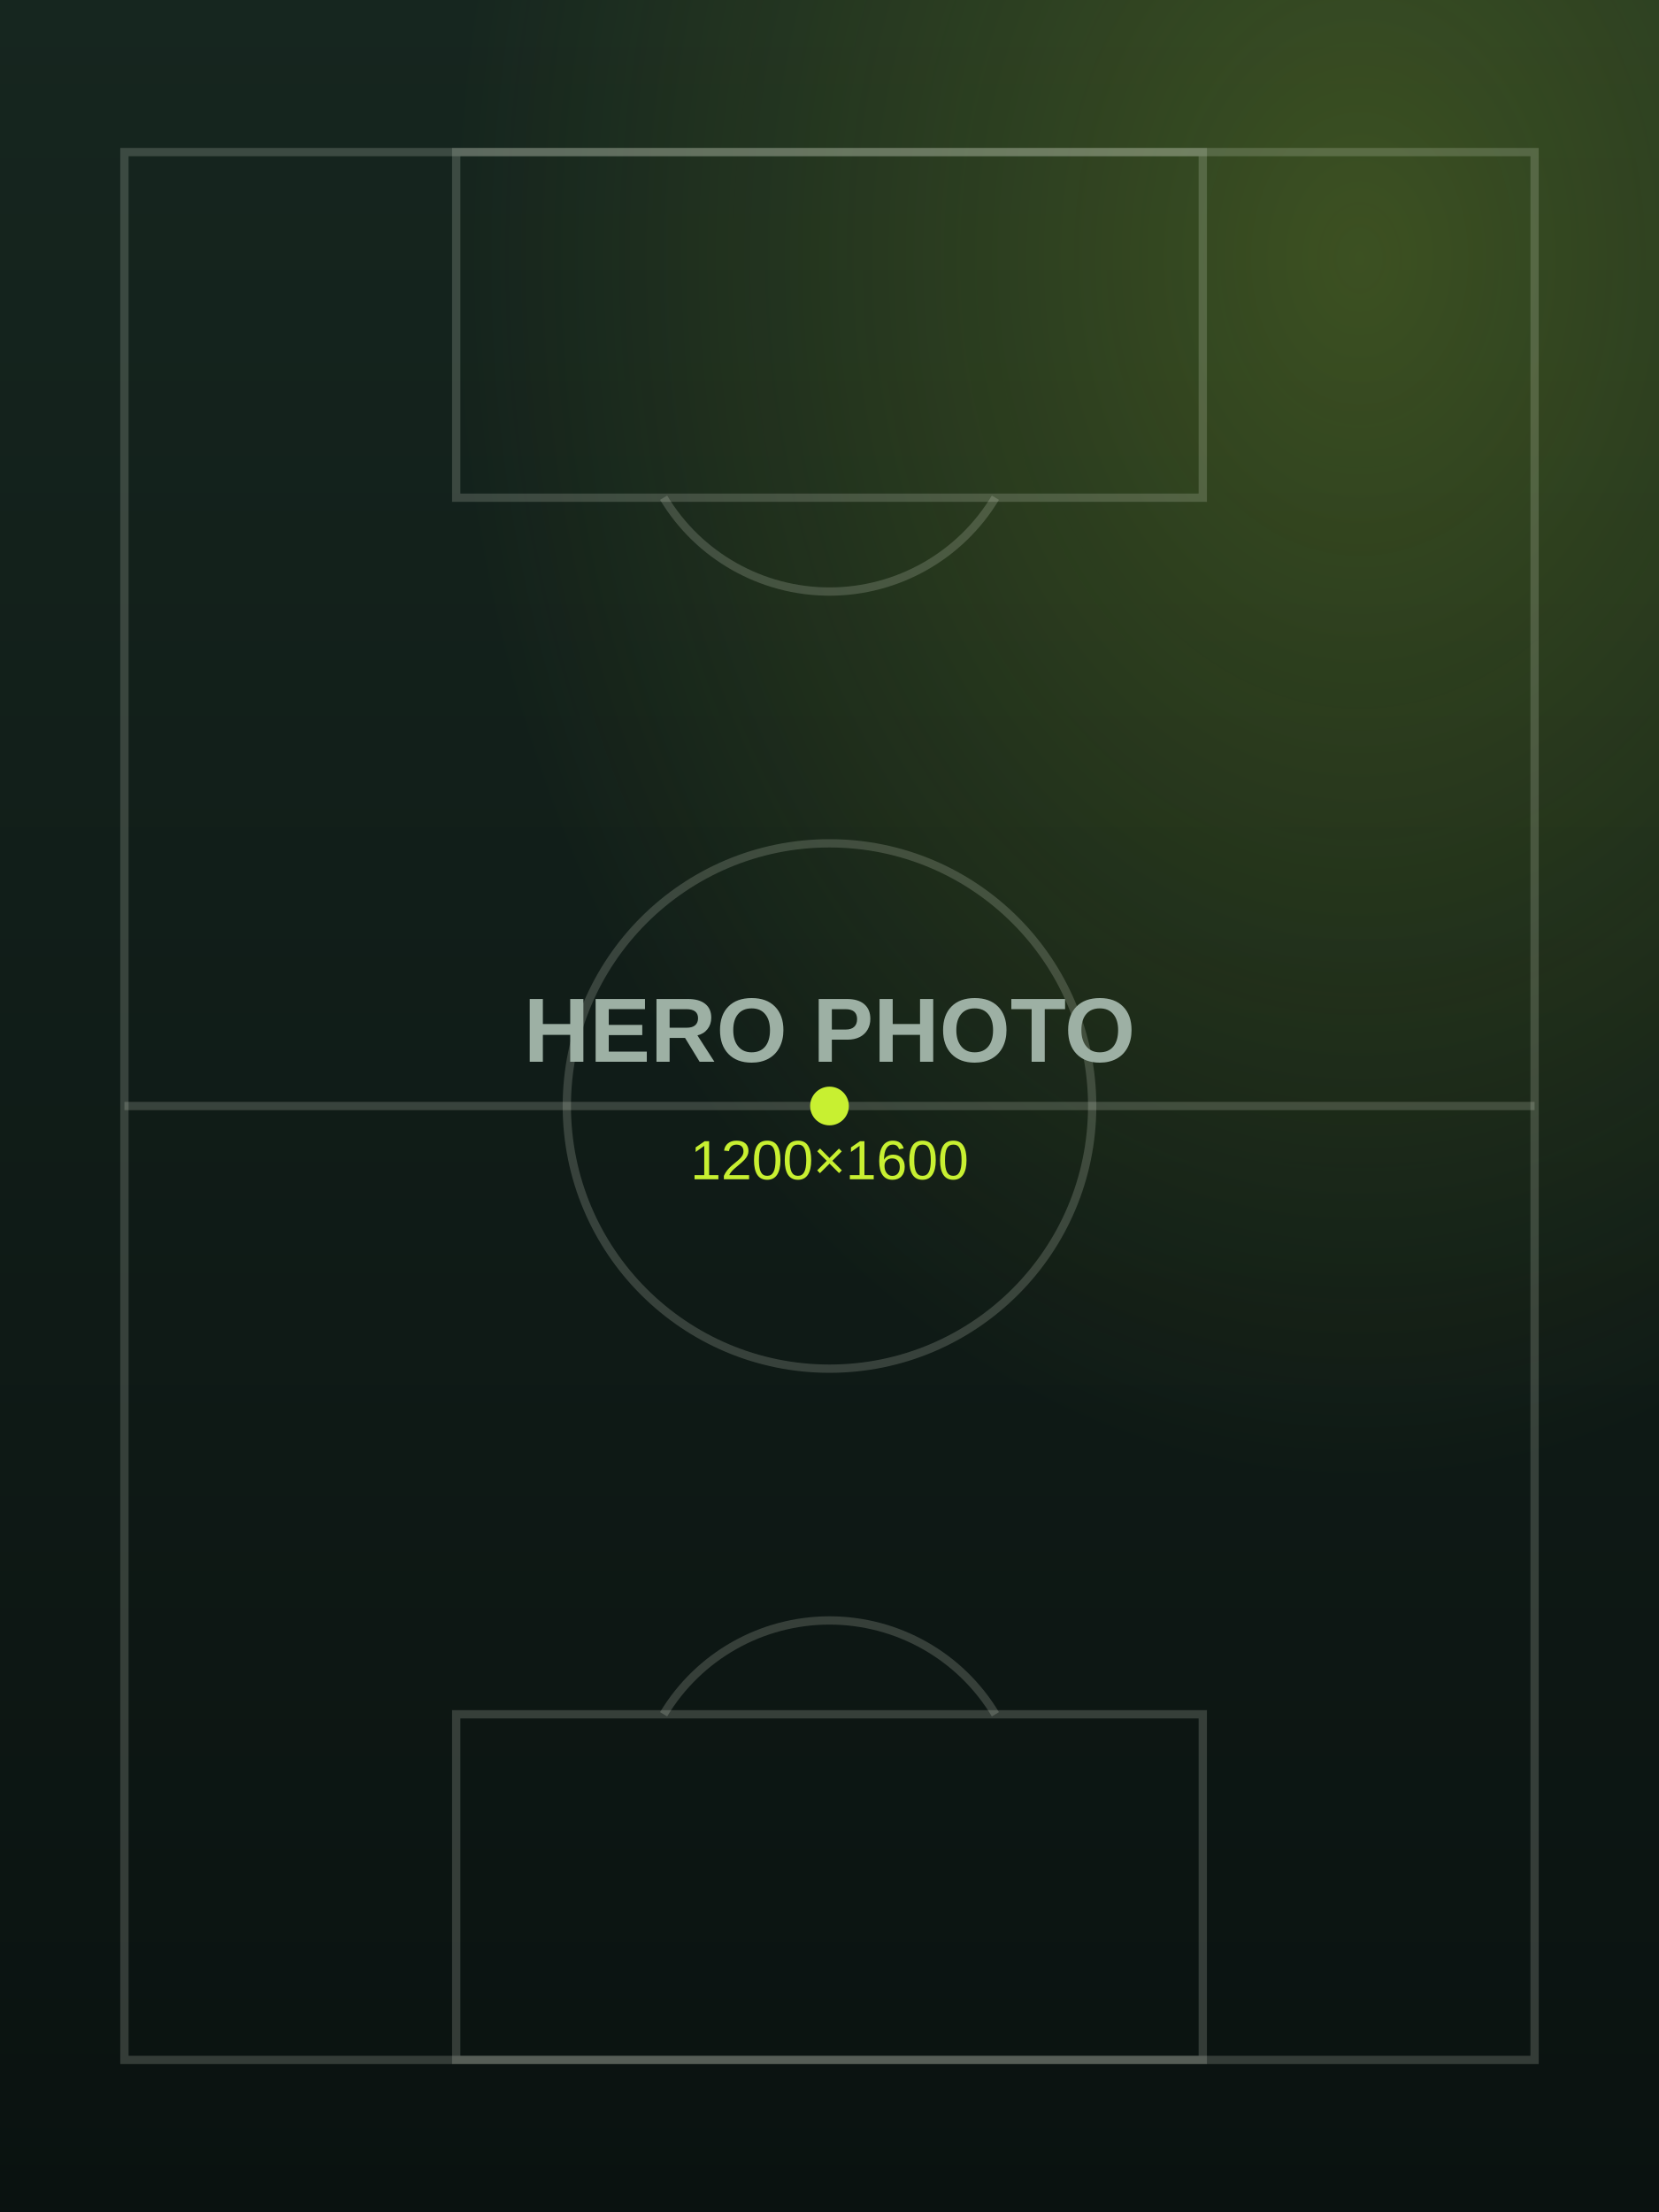
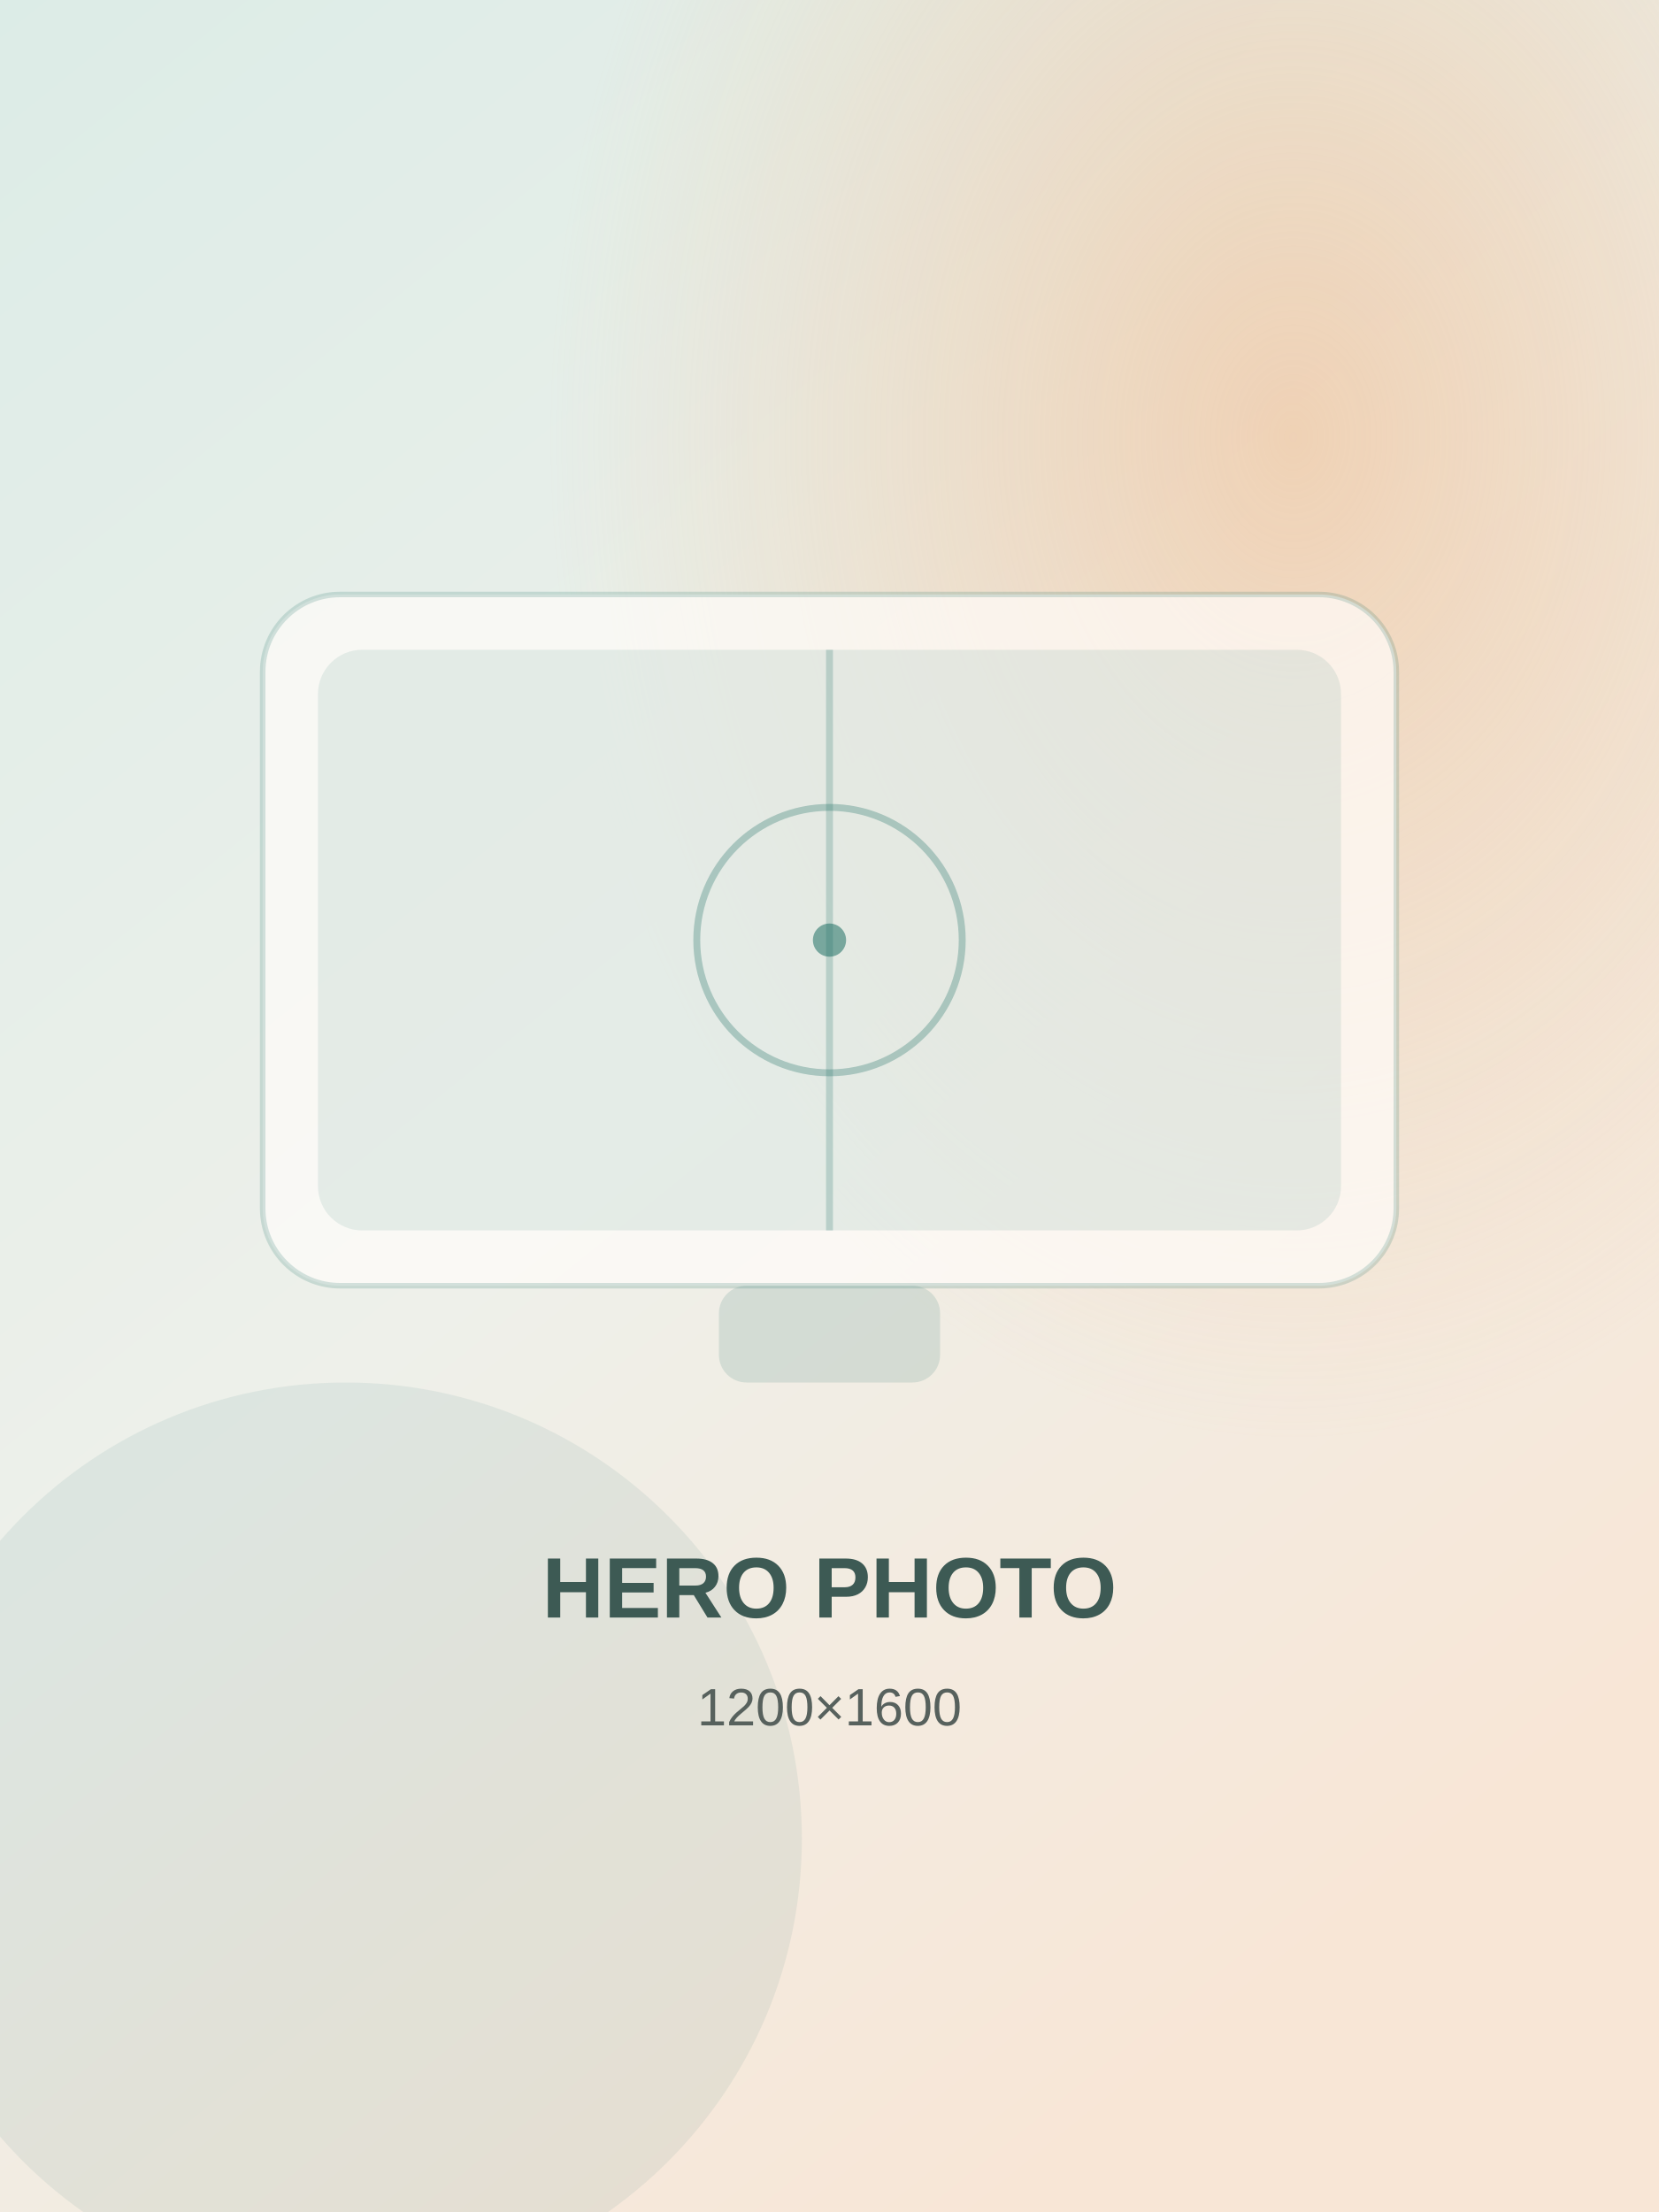
<svg xmlns="http://www.w3.org/2000/svg" viewBox="0 0 1200 1600" width="1200" height="1600" role="img" aria-label="HERO PHOTO (placeholder)">
  <defs>
-     <linearGradient id="g" x1="0" y1="0" x2="0" y2="1">
-       <stop offset="0" stop-color="#16261f" />
-       <stop offset="1" stop-color="#0a1210" />
+     <linearGradient id="g" x1="0" y1="0" x2=".6" y2="1">
+       <stop offset="0" stop-color="#dcece7" />
+       <stop offset=".55" stop-color="#eef0ea" />
+       <stop offset="1" stop-color="#f8e6d6" />
    </linearGradient>
-     <radialGradient id="l" cx="82%" cy="12%" r="55%">
-       <stop offset="0" stop-color="#c8f031" stop-opacity=".22" />
-       <stop offset="1" stop-color="#c8f031" stop-opacity="0" />
+     <radialGradient id="w" cx="78%" cy="20%" r="45%">
+       <stop offset="0" stop-color="#f2b98a" stop-opacity=".55" />
+       <stop offset="1" stop-color="#f2b98a" stop-opacity="0" />
    </radialGradient>
  </defs>
  <rect width="1200" height="1600" fill="url(#g)" />
-   <rect width="1200" height="1600" fill="url(#l)" />
-   <g fill="none" stroke="#eef4e6" stroke-opacity=".18" stroke-width="6">
-     <rect x="90" y="110" width="1020" height="1380" />
-     <path d="M90 800H1110" />
-     <circle cx="600" cy="800" r="190" />
-     <rect x="330" y="110" width="540" height="250" />
-     <rect x="330" y="1240" width="540" height="250" />
-     <path d="M480 360A140 140 0 0 0 720 360M480 1240A140 140 0 0 1 720 1240" />
-   </g>
-   <circle cx="600" cy="800" r="14" fill="#c8f031" />
-   <text x="50%" y="48%" fill="#9db0a4" font-family="Arial,sans-serif" font-size="66" font-weight="700" text-anchor="middle">HERO PHOTO</text>
-   <text x="50%" y="48%" dy="85" fill="#c8f031" font-family="Arial,sans-serif" font-size="40" text-anchor="middle">1200×1600</text>
+   <rect width="1200" height="1600" fill="url(#w)" />
+   <circle cx="250" cy="1330" r="330" fill="#1f6f64" fill-opacity=".08" />
+   <rect x="190" y="430" width="820" height="500" rx="56" fill="#fffdfa" fill-opacity=".7" stroke="#1f6f64" stroke-opacity=".18" stroke-width="4" />
+   <rect x="230" y="470" width="740" height="420" rx="32" fill="#1f6f64" fill-opacity=".1" />
+   <circle cx="600" cy="680" r="96" fill="none" stroke="#1f6f64" stroke-opacity=".3" stroke-width="5" />
+   <path d="M600 470V890" stroke="#1f6f64" stroke-opacity=".22" stroke-width="5" />
+   <circle cx="600" cy="680" r="12" fill="#1f6f64" fill-opacity=".55" />
+   <rect x="520" y="930" width="160" height="70" rx="20" fill="#1f6f64" fill-opacity=".14" />
+   <text x="50%" y="1170" fill="#3d5a54" font-family="Arial,sans-serif" font-size="62" font-weight="700" text-anchor="middle">HERO PHOTO</text>
+   <text x="50%" y="1170" dy="78" fill="#57615d" font-family="Arial,sans-serif" font-size="38" text-anchor="middle">1200×1600</text>
</svg>
